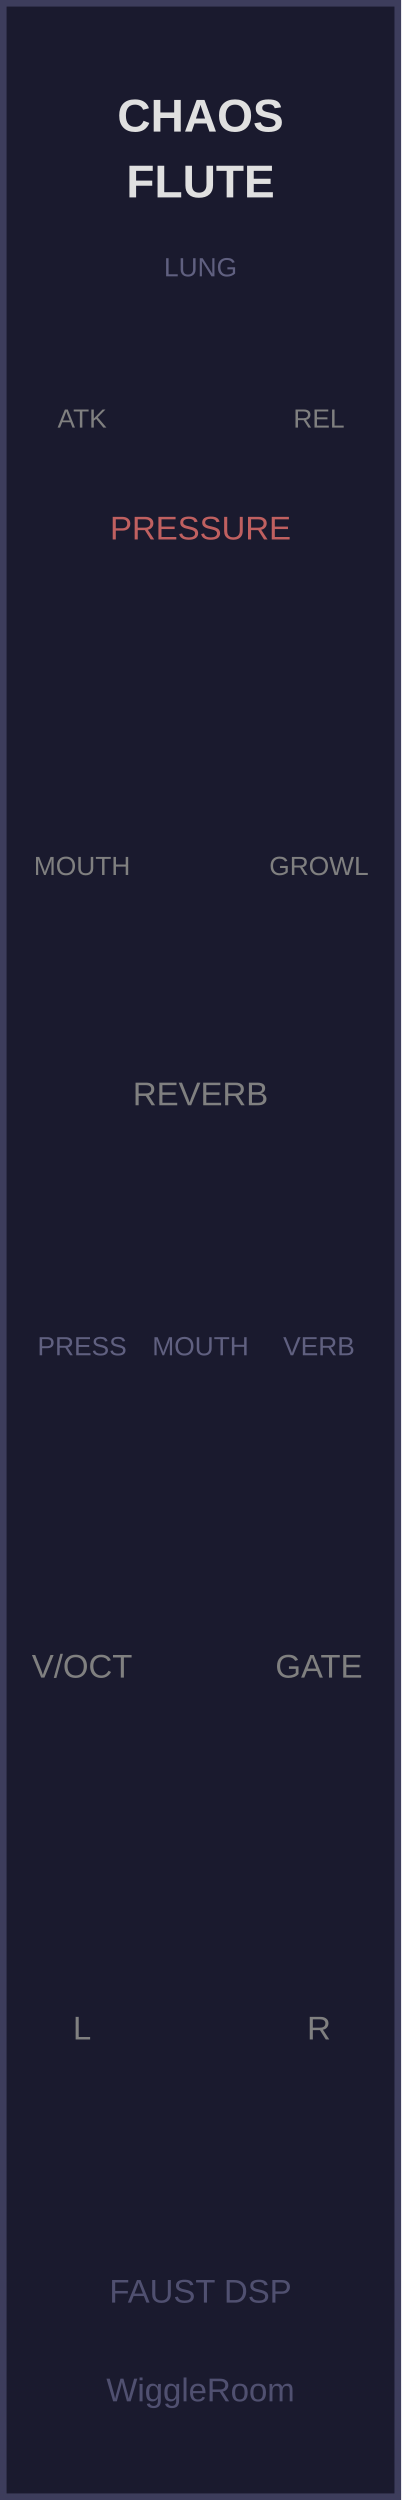
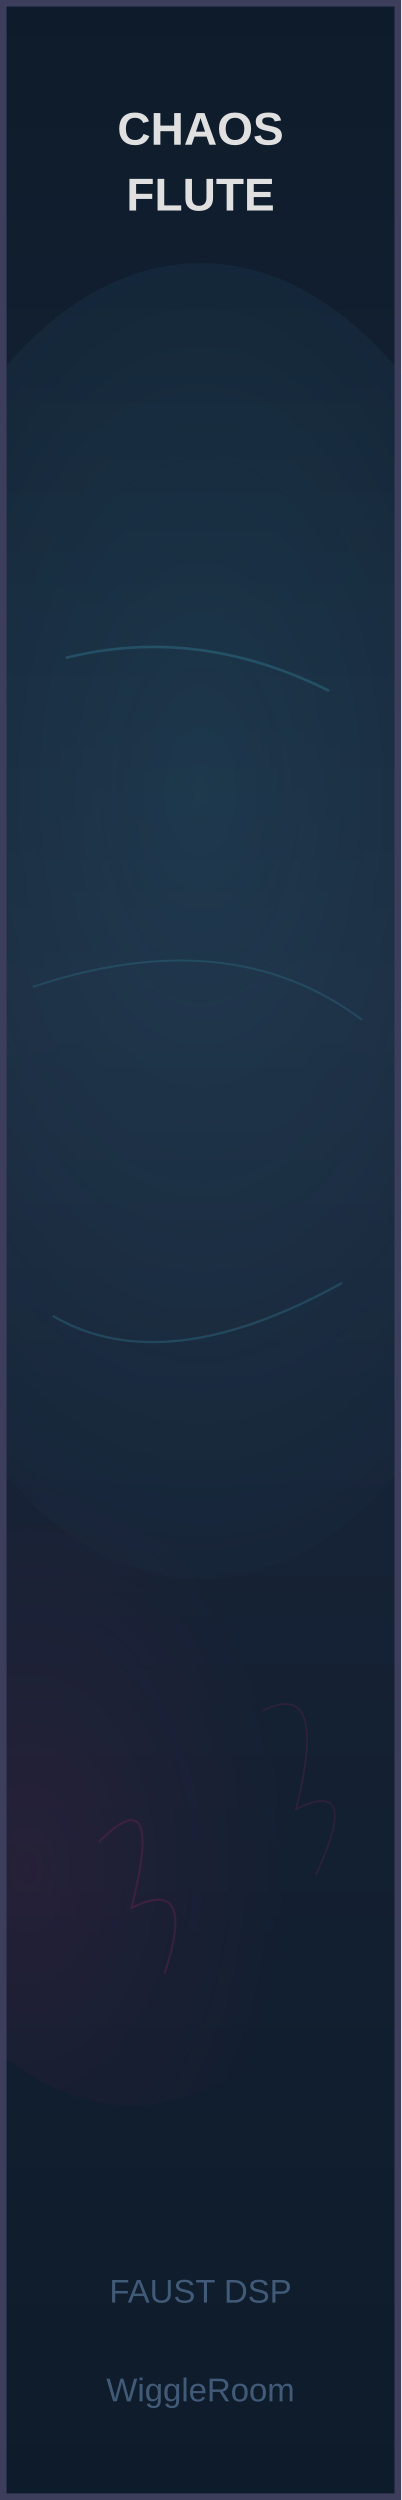
<svg xmlns="http://www.w3.org/2000/svg" width="60.96" height="380" viewBox="0 0 60.96 380">
-   <rect width="60.96" height="380" fill="#1a1a2e" />
+   <defs>
+     <linearGradient id="bgGrad" x1="0%" y1="0%" x2="0%" y2="100%">
+       <stop offset="0%" style="stop-color:#0d1b2a" />
+       <stop offset="40%" style="stop-color:#1b263b" />
+       <stop offset="100%" style="stop-color:#0d1b2a" />
+     </linearGradient>
+     <radialGradient id="breathGlow" cx="50%" cy="40%" r="70%">
+       <stop offset="0%" style="stop-color:#48cae4;stop-opacity:0.12" />
+       <stop offset="100%" style="stop-color:#48cae4;stop-opacity:0" />
+     </radialGradient>
+     <radialGradient id="chaosGlow" cx="30%" cy="70%" r="50%">
+       <stop offset="0%" style="stop-color:#f72585;stop-opacity:0.08" />
+       <stop offset="100%" style="stop-color:#f72585;stop-opacity:0" />
+     </radialGradient>
+   </defs>
+   <rect width="60.96" height="380" fill="url(#bgGrad)" />
+   <ellipse cx="30.48" cy="140" rx="55" ry="100" fill="url(#breathGlow)" />
+   <ellipse cx="20" cy="260" rx="40" ry="60" fill="url(#chaosGlow)" />
+   <path d="M10 100 Q30 95 50 105" fill="none" stroke="#48cae4" stroke-width="0.4" stroke-opacity="0.2" />
+   <path d="M5 150 Q35 140 55 155" fill="none" stroke="#48cae4" stroke-width="0.3" stroke-opacity="0.15" />
+   <path d="M8 200 Q25 210 52 195" fill="none" stroke="#48cae4" stroke-width="0.35" stroke-opacity="0.18" />
+   <path d="M15 280 Q25 270 20 290 Q30 285 25 300" fill="none" stroke="#f72585" stroke-width="0.3" stroke-opacity="0.15" />
+   <path d="M40 260 Q50 255 45 275 Q55 270 48 285" fill="none" stroke="#f72585" stroke-width="0.25" stroke-opacity="0.12" />
  <rect x="0.5" y="0.5" width="59.96" height="379" fill="none" stroke="#3d3d5c" stroke-width="1" />
-   <text x="30.48" y="20" text-anchor="middle" font-family="Arial, sans-serif" font-size="7" font-weight="bold" fill="#e0e0e0">CHAOS</text>
-   <text x="30.48" y="30" text-anchor="middle" font-family="Arial, sans-serif" font-size="7" font-weight="bold" fill="#e0e0e0">FLUTE</text>
-   <text x="30.48" y="42" text-anchor="middle" font-family="Arial, sans-serif" font-size="4" fill="#606080">LUNG</text>
-   <text x="12.48" y="65" text-anchor="middle" font-family="Arial, sans-serif" font-size="4" fill="#808080">ATK</text>
-   <text x="48.48" y="65" text-anchor="middle" font-family="Arial, sans-serif" font-size="4" fill="#808080">REL</text>
-   <text x="30.48" y="82" text-anchor="middle" font-family="Arial, sans-serif" font-size="5" fill="#c06060">PRESSURE</text>
-   <text x="12.48" y="133" text-anchor="middle" font-family="Arial, sans-serif" font-size="4" fill="#808080">MOUTH</text>
-   <text x="48.48" y="133" text-anchor="middle" font-family="Arial, sans-serif" font-size="4" fill="#808080">GROWL</text>
-   <text x="30.48" y="168" text-anchor="middle" font-family="Arial, sans-serif" font-size="5" fill="#808080">REVERB</text>
-   <text x="12.48" y="206" text-anchor="middle" font-family="Arial, sans-serif" font-size="4" fill="#606080">PRESS</text>
-   <text x="30.48" y="206" text-anchor="middle" font-family="Arial, sans-serif" font-size="4" fill="#606080">MOUTH</text>
-   <text x="48.48" y="206" text-anchor="middle" font-family="Arial, sans-serif" font-size="4" fill="#606080">VERB</text>
-   <text x="12.48" y="255" text-anchor="middle" font-family="Arial, sans-serif" font-size="5" fill="#808080">V/OCT</text>
-   <text x="48.48" y="255" text-anchor="middle" font-family="Arial, sans-serif" font-size="5" fill="#808080">GATE</text>
-   <text x="12.48" y="310" text-anchor="middle" font-family="Arial, sans-serif" font-size="5" fill="#808080">L</text>
-   <text x="48.48" y="310" text-anchor="middle" font-family="Arial, sans-serif" font-size="5" fill="#808080">R</text>
-   <text x="30.48" y="350" text-anchor="middle" font-family="Arial, sans-serif" font-size="5" fill="#505070">FAUST DSP</text>
-   <text x="30.48" y="365" text-anchor="middle" font-family="Arial, sans-serif" font-size="5" fill="#505070">WiggleRoom</text>
+   <text x="30.48" y="22" text-anchor="middle" font-family="Arial, sans-serif" font-size="7" font-weight="bold" fill="#e0e0e0">CHAOS</text>
+   <text x="30.48" y="32" text-anchor="middle" font-family="Arial, sans-serif" font-size="7" font-weight="bold" fill="#e0e0e0">FLUTE</text>
+   <text x="30.48" y="350" text-anchor="middle" font-family="Arial, sans-serif" font-size="5" fill="#415a77">FAUST DSP</text>
+   <text x="30.48" y="365" text-anchor="middle" font-family="Arial, sans-serif" font-size="5" fill="#415a77">WiggleRoom</text>
</svg>
